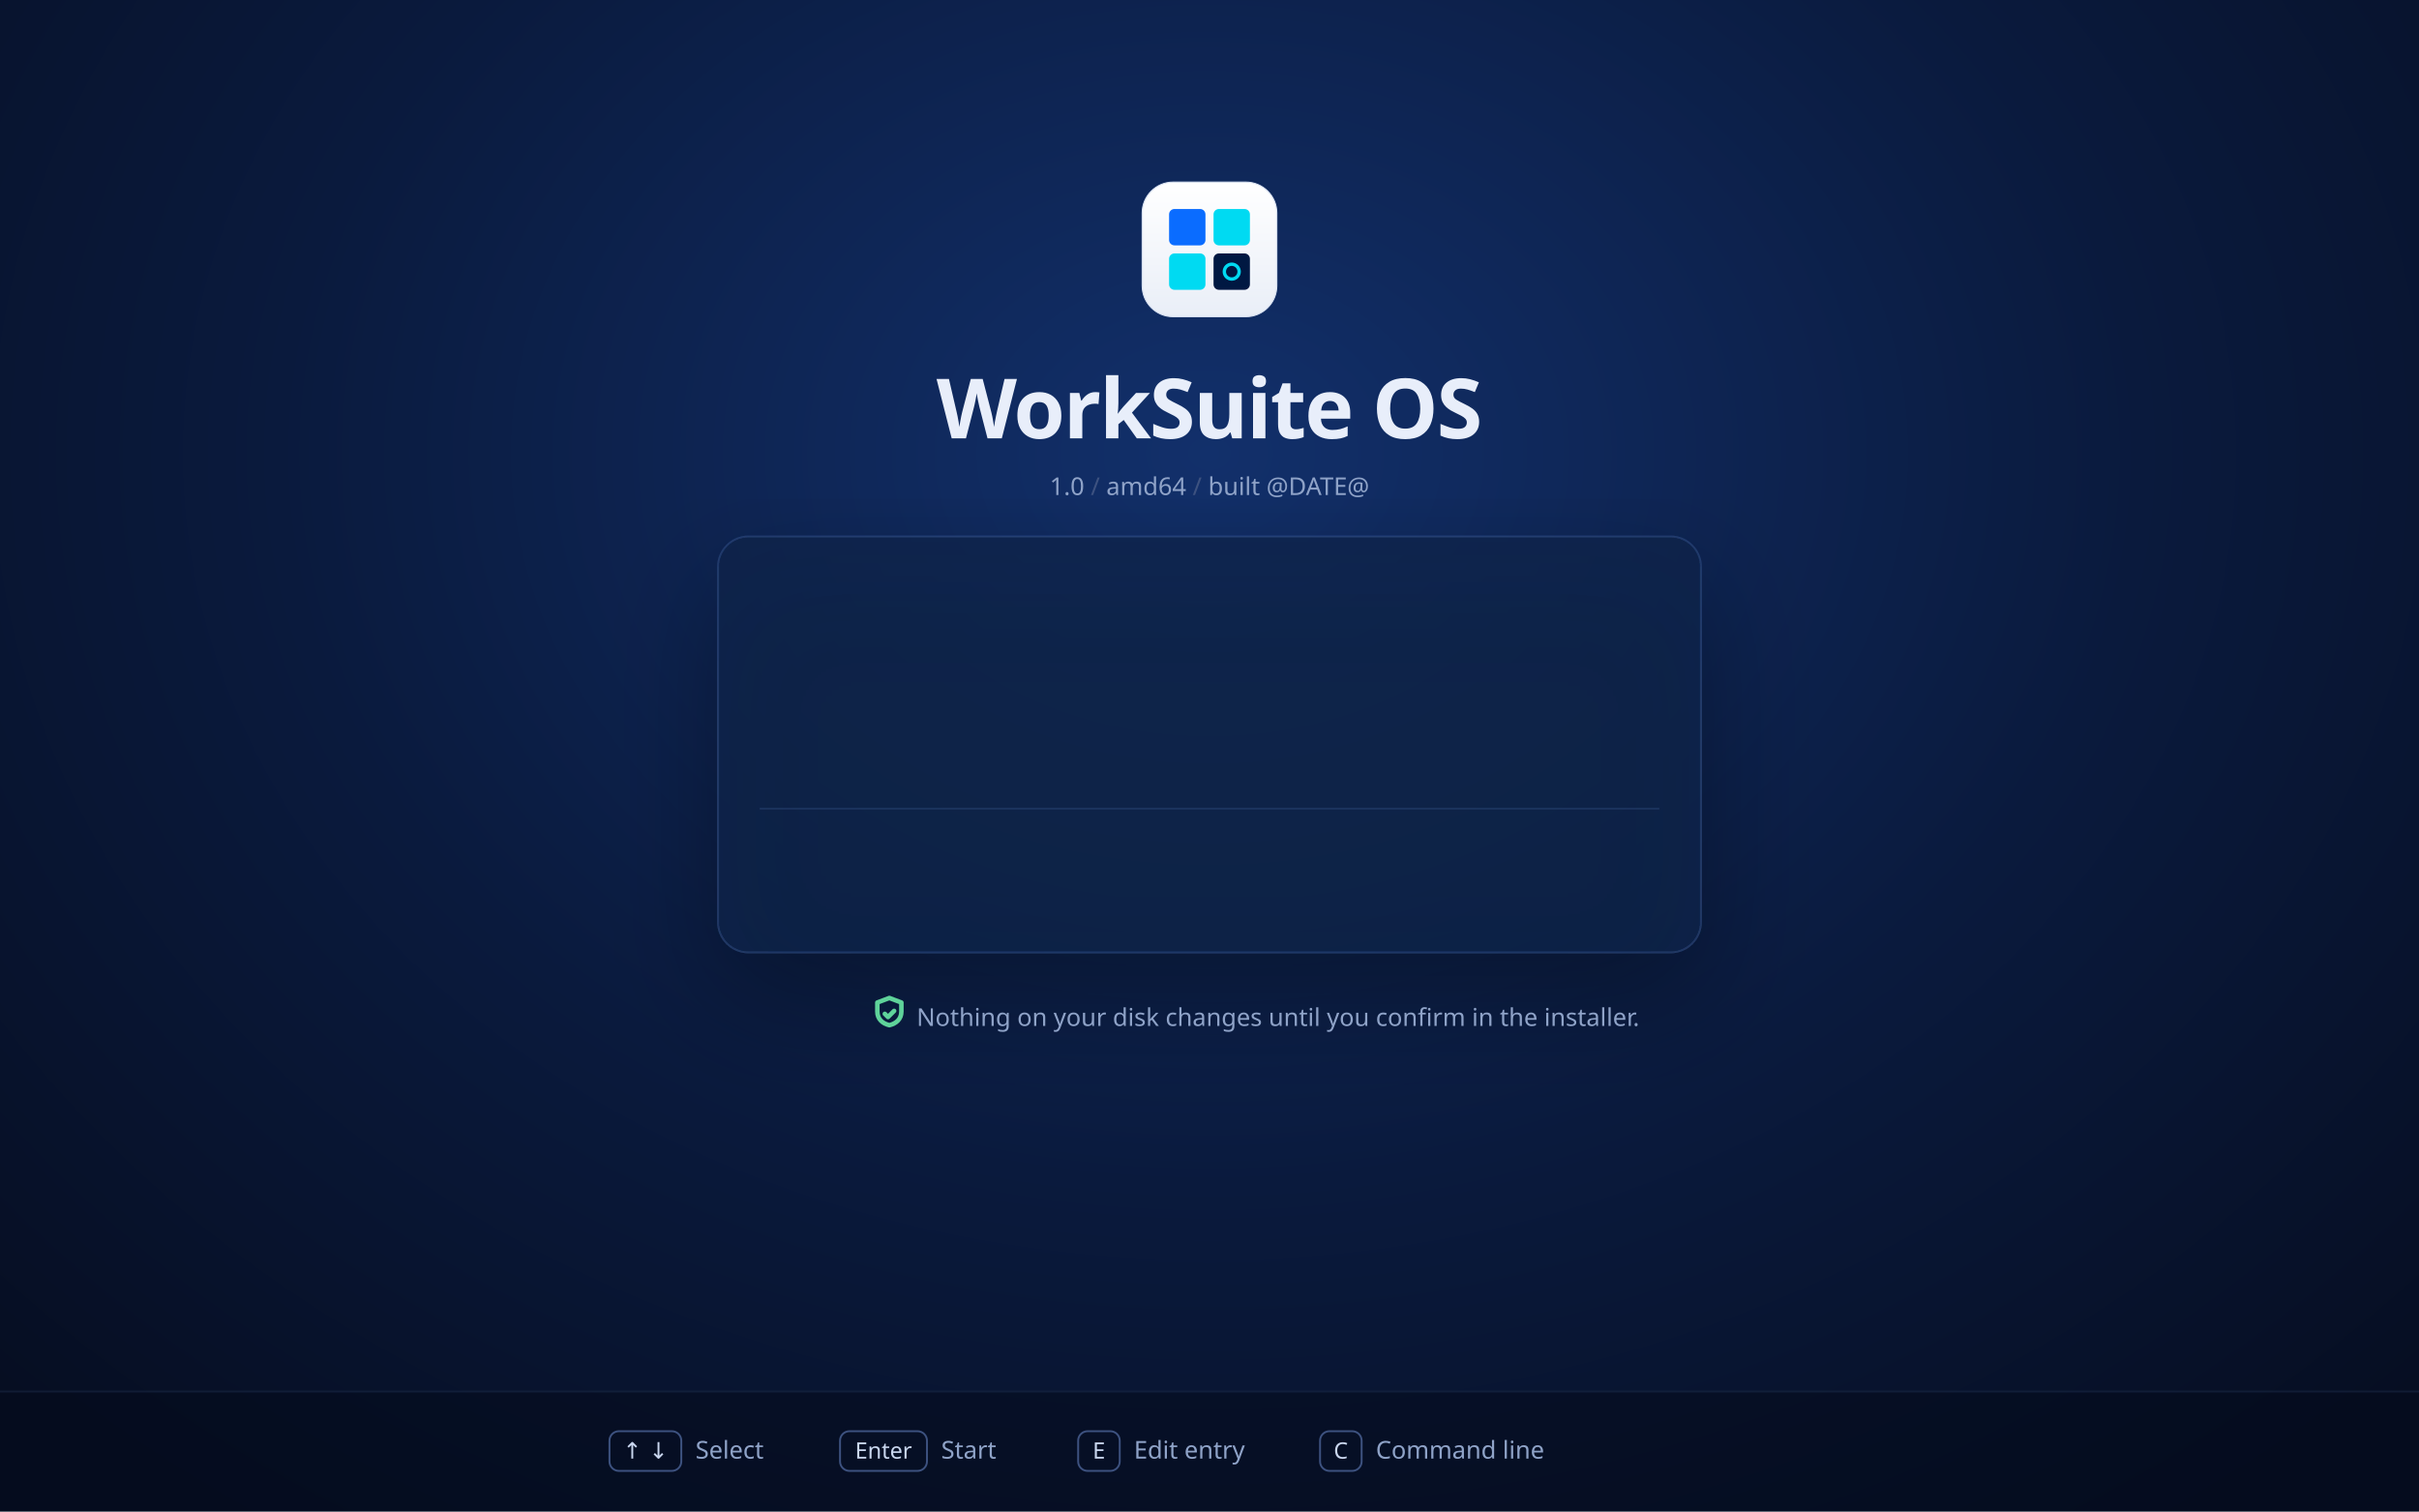
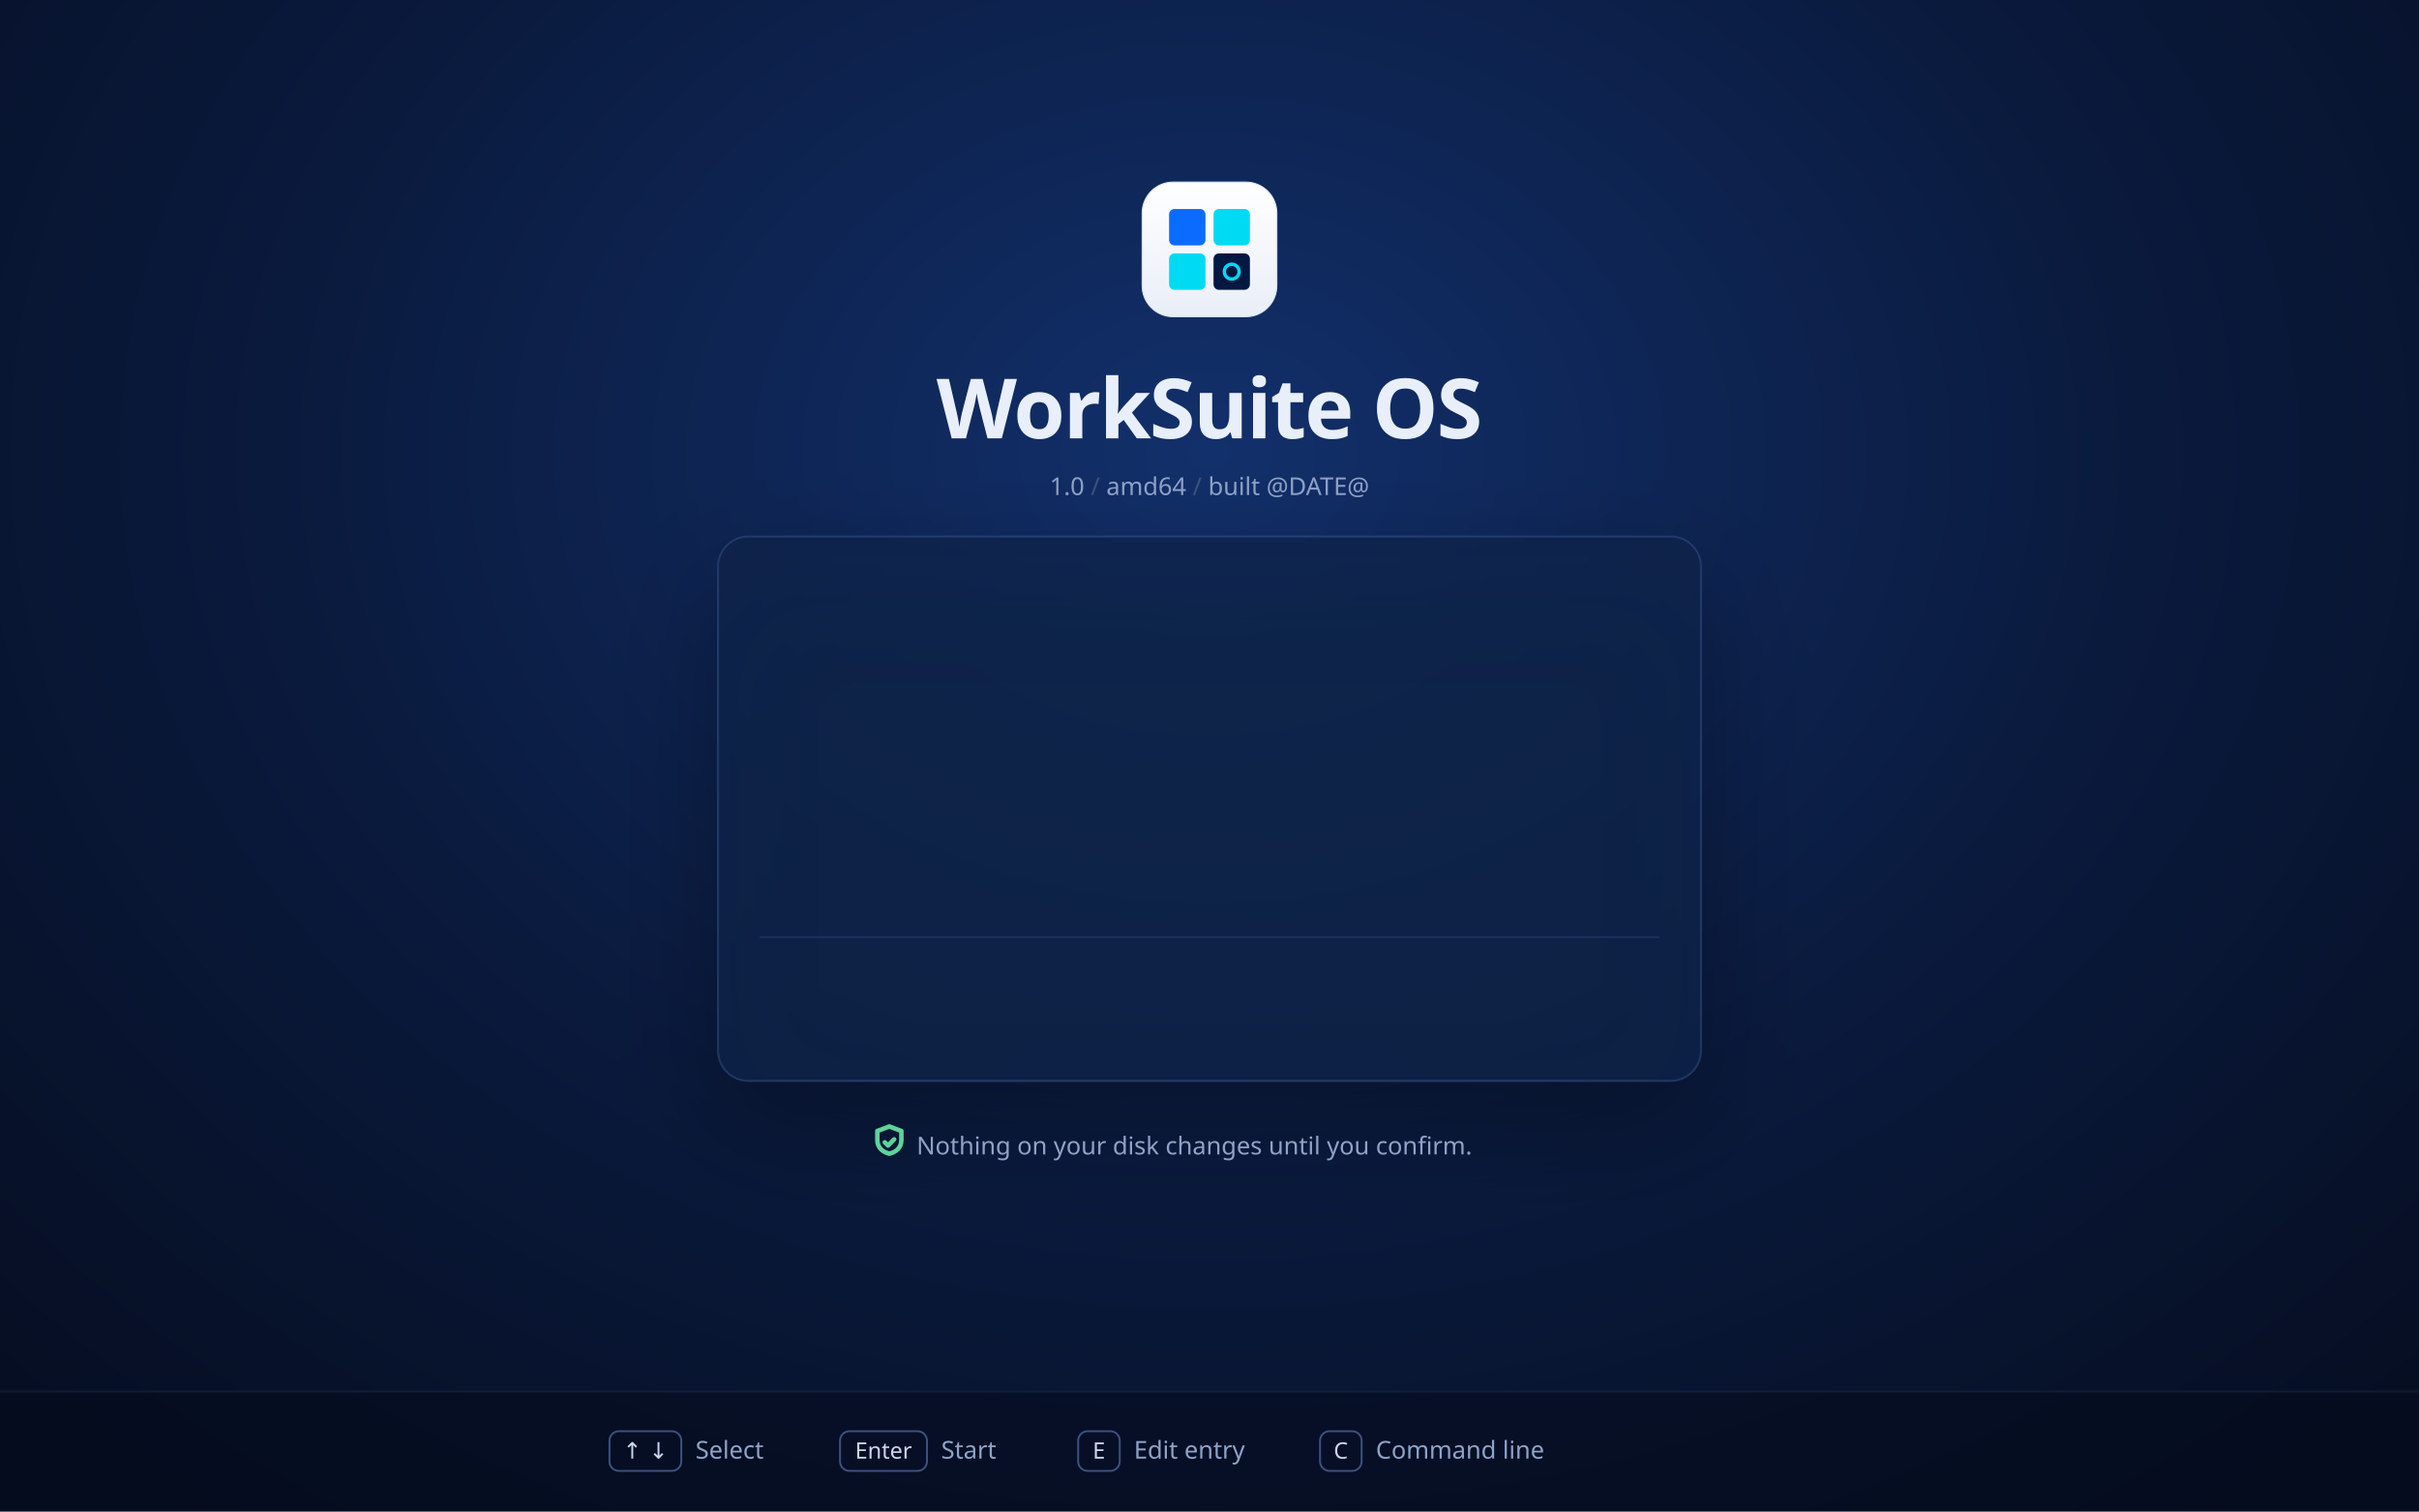
<svg xmlns="http://www.w3.org/2000/svg" width="1280" height="800" viewBox="0 0 1280 800">
  <defs>
    <radialGradient id="bg" cx="640" cy="240" r="896" gradientUnits="userSpaceOnUse" gradientTransform="translate(640 240) scale(1 0.786) translate(-640 -240)">
      <stop offset="0" stop-color="#12306B" />
      <stop offset="0.55" stop-color="#0A1A3D" />
      <stop offset="1" stop-color="#060E22" />
    </radialGradient>
    <filter id="shadow" x="-20%" y="-20%" width="140%" height="160%">
      <feDropShadow dx="0" dy="24" stdDeviation="30" flood-color="#000" flood-opacity="0.45" />
    </filter>
  </defs>
  <rect width="1280" height="800" fill="url(#bg)" />
  <svg x="604" y="96" width="72" height="72" viewBox="54 54 404 404">
    <defs>
      <linearGradient id="wsmark" x1="0" y1="0" x2="0" y2="1">
        <stop offset="0" stop-color="#ffffff" />
        <stop offset="1" stop-color="#e9eef7" />
      </linearGradient>
    </defs>
    <rect x="56" y="56" width="400" height="400" rx="92" fill="url(#wsmark)" stroke="#d9e2f2" stroke-width="3" />
    <rect x="136" y="136" width="108" height="108" rx="16" fill="#0a6cff" />
    <rect x="268" y="136" width="108" height="108" rx="16" fill="#00daf2" />
    <rect x="136" y="268" width="108" height="108" rx="16" fill="#00daf2" />
    <rect x="268" y="268" width="108" height="108" rx="16" fill="#001842" />
    <circle cx="322" cy="322" r="22" fill="none" stroke="#00daf2" stroke-width="10" />
  </svg>
  <text x="640" y="232" text-anchor="middle" font-family="IBM Plex Sans" font-weight="700" font-size="44" letter-spacing="-0.88" fill="#E8EEFA">WorkSuite OS</text>
  <text x="640" y="262" text-anchor="middle" font-family="IBM Plex Mono" font-size="13" fill="#8FA3C8">1.0 <tspan fill="#3D5280">/</tspan> amd64 <tspan fill="#3D5280">/</tspan> built @DATE@</text>
-   <rect x="380" y="284" width="520" height="220" rx="16" fill="#0E2048" fill-opacity="0.72" stroke="#7FB2FF" stroke-opacity="0.16" filter="url(#shadow)" />
-   <rect x="402" y="427.5" width="476" height="1" fill="#7FB2FF" fill-opacity="0.12" />
-   <g transform="translate(461 527)" fill="none" stroke="#5FD39A" stroke-width="2" stroke-linecap="round" stroke-linejoin="round">
+   <rect x="380" y="284" width="520" height="288" rx="16" fill="#0E2048" fill-opacity="0.72" stroke="#7FB2FF" stroke-opacity="0.16" filter="url(#shadow)" />
+   <rect x="402" y="495.5" width="476" height="1" fill="#7FB2FF" fill-opacity="0.12" />
+   <g transform="translate(461 595)" fill="none" stroke="#5FD39A" stroke-width="2" stroke-linecap="round" stroke-linejoin="round">
    <path d="M8 1l5.3 2v4c0 3.3-2.3 5.3-5.3 6-3-.7-5.3-2.7-5.3-6V3z" transform="scale(1.2)" />
    <path d="M6 8l1.4 1.4 2.7-2.7" transform="scale(1.2)" />
  </g>
-   <text x="485" y="543" font-family="IBM Plex Sans" font-size="13" fill="#8FA3C8">Nothing on your disk changes until you confirm in the installer.</text>
+   <text x="485" y="611" font-family="IBM Plex Sans" font-size="13" fill="#8FA3C8">Nothing on your disk changes until you confirm.</text>
  <rect y="736" width="1280" height="64" fill="#040A1A" fill-opacity="0.5" />
  <rect y="736" width="1280" height="1" fill="#7FB2FF" fill-opacity="0.1" />
  <g font-family="IBM Plex Sans" font-size="13" fill="#8FA3C8">
    <rect x="322.5" y="757.5" width="38" height="21" rx="5" fill="none" stroke="#3D5280" />
    <text x="341.5" y="772" text-anchor="middle" font-family="IBM Plex Mono" font-size="12" fill="#C9D6EE">↑ ↓</text>
    <text x="368" y="772">Select</text>
    <rect x="444.5" y="757.5" width="46" height="21" rx="5" fill="none" stroke="#3D5280" />
    <text x="467.5" y="772" text-anchor="middle" font-family="IBM Plex Mono" font-size="12" fill="#C9D6EE">Enter</text>
    <text x="498" y="772">Start</text>
    <rect x="570.5" y="757.5" width="22" height="21" rx="5" fill="none" stroke="#3D5280" />
    <text x="581.5" y="772" text-anchor="middle" font-family="IBM Plex Mono" font-size="12" fill="#C9D6EE">E</text>
    <text x="600" y="772">Edit entry</text>
    <rect x="698.5" y="757.5" width="22" height="21" rx="5" fill="none" stroke="#3D5280" />
    <text x="709.5" y="772" text-anchor="middle" font-family="IBM Plex Mono" font-size="12" fill="#C9D6EE">C</text>
    <text x="728" y="772">Command line</text>
  </g>
</svg>
